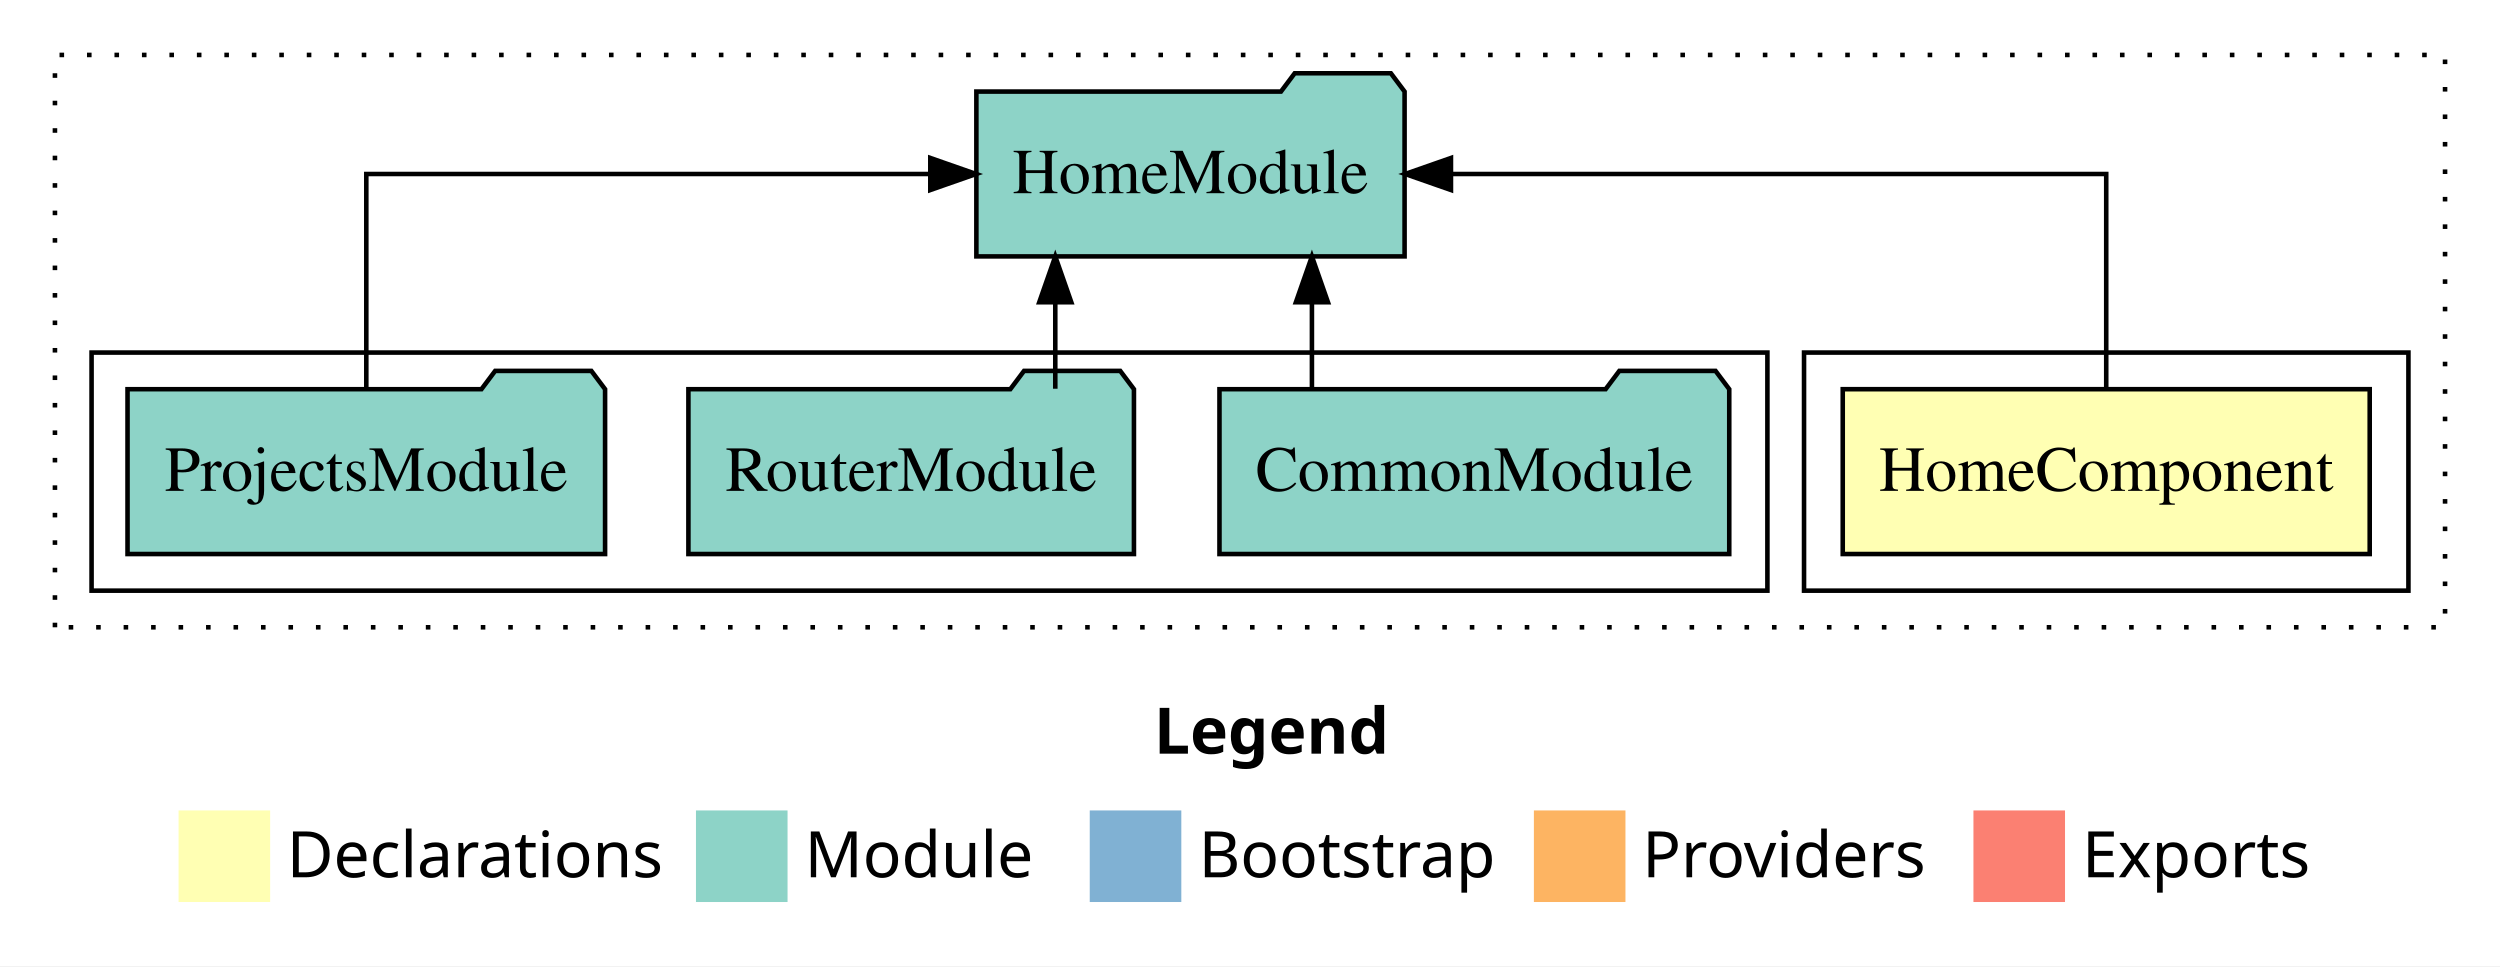
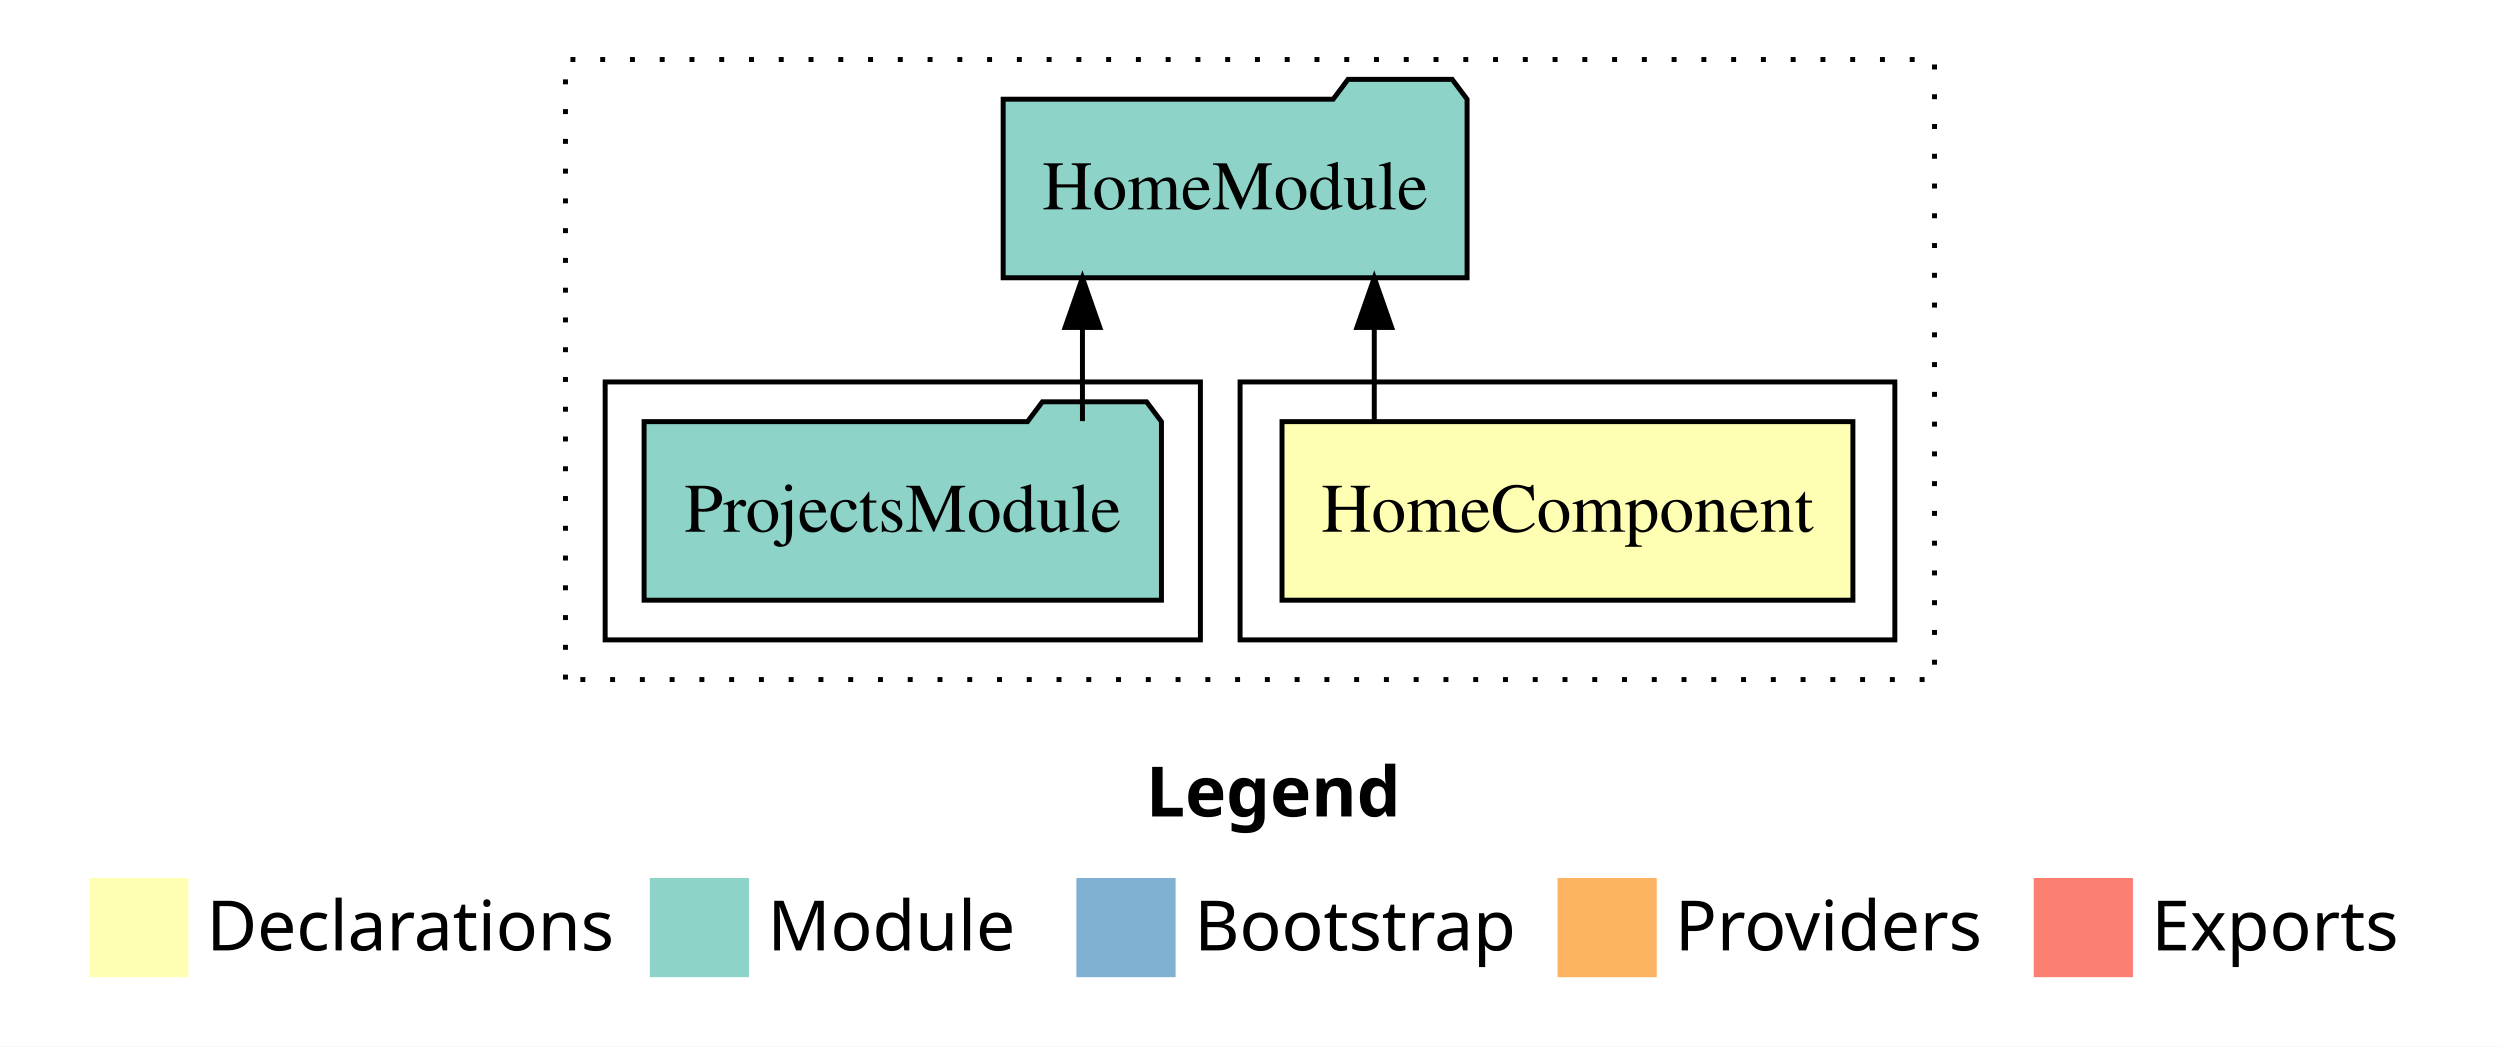
- <svg xmlns="http://www.w3.org/2000/svg" width="546pt" height="211pt" viewBox="0.00 0.00 546.00 211.00">
+ <svg xmlns="http://www.w3.org/2000/svg" width="504pt" height="211pt" viewBox="0.00 0.00 504.00 211.00">
  <g id="graph0" class="graph" transform="scale(1 1) rotate(0) translate(4 207)">
-     <polygon fill="#ffffff" stroke="transparent" points="-4,4 -4,-207 542,-207 542,4 -4,4" />
-     <text text-anchor="start" x="248.009" y="-42.4" font-family="sans-serif" font-weight="bold" font-size="14.00" fill="#000000">Legend</text>
-     <polygon fill="#ffffb3" stroke="transparent" points="35,-10 35,-30 55,-30 55,-10 35,-10" />
-     <text text-anchor="start" x="58.629" y="-15.4" font-family="sans-serif" font-size="14.00" fill="#000000">  Declarations</text>
-     <polygon fill="#8dd3c7" stroke="transparent" points="148,-10 148,-30 168,-30 168,-10 148,-10" />
-     <text text-anchor="start" x="171.725" y="-15.4" font-family="sans-serif" font-size="14.00" fill="#000000">  Module</text>
-     <polygon fill="#80b1d3" stroke="transparent" points="234,-10 234,-30 254,-30 254,-10 234,-10" />
-     <text text-anchor="start" x="257.781" y="-15.4" font-family="sans-serif" font-size="14.00" fill="#000000">  Bootstrap</text>
-     <polygon fill="#fdb462" stroke="transparent" points="331,-10 331,-30 351,-30 351,-10 331,-10" />
-     <text text-anchor="start" x="354.673" y="-15.4" font-family="sans-serif" font-size="14.00" fill="#000000">  Providers</text>
-     <polygon fill="#fb8072" stroke="transparent" points="427,-10 427,-30 447,-30 447,-10 427,-10" />
-     <text text-anchor="start" x="450.726" y="-15.4" font-family="sans-serif" font-size="14.00" fill="#000000">  Exports</text>
+     <polygon fill="#ffffff" stroke="transparent" points="-4,4 -4,-207 500,-207 500,4 -4,4" />
+     <text text-anchor="start" x="227.009" y="-42.4" font-family="sans-serif" font-weight="bold" font-size="14.00" fill="#000000">Legend</text>
+     <polygon fill="#ffffb3" stroke="transparent" points="14,-10 14,-30 34,-30 34,-10 14,-10" />
+     <text text-anchor="start" x="37.629" y="-15.4" font-family="sans-serif" font-size="14.00" fill="#000000">  Declarations</text>
+     <polygon fill="#8dd3c7" stroke="transparent" points="127,-10 127,-30 147,-30 147,-10 127,-10" />
+     <text text-anchor="start" x="150.725" y="-15.4" font-family="sans-serif" font-size="14.00" fill="#000000">  Module</text>
+     <polygon fill="#80b1d3" stroke="transparent" points="213,-10 213,-30 233,-30 233,-10 213,-10" />
+     <text text-anchor="start" x="236.781" y="-15.4" font-family="sans-serif" font-size="14.00" fill="#000000">  Bootstrap</text>
+     <polygon fill="#fdb462" stroke="transparent" points="310,-10 310,-30 330,-30 330,-10 310,-10" />
+     <text text-anchor="start" x="333.673" y="-15.4" font-family="sans-serif" font-size="14.00" fill="#000000">  Providers</text>
+     <polygon fill="#fb8072" stroke="transparent" points="406,-10 406,-30 426,-30 426,-10 406,-10" />
+     <text text-anchor="start" x="429.726" y="-15.4" font-family="sans-serif" font-size="14.00" fill="#000000">  Exports</text>
    <g id="clust1" class="cluster">
-       <polygon fill="none" stroke="#000000" stroke-dasharray="1,5" points="8,-70 8,-195 530,-195 530,-70 8,-70" />
+       <polygon fill="none" stroke="#000000" stroke-dasharray="1,5" points="110,-70 110,-195 386,-195 386,-70 110,-70" />
    </g>
    <g id="clust2" class="cluster">
-       <polygon fill="none" stroke="#000000" points="390,-78 390,-130 522,-130 522,-78 390,-78" />
+       <polygon fill="none" stroke="#000000" points="246,-78 246,-130 378,-130 378,-78 246,-78" />
    </g>
    <g id="clust4" class="cluster">
-       <polygon fill="none" stroke="#000000" points="16,-78 16,-130 382,-130 382,-78 16,-78" />
+       <polygon fill="none" stroke="#000000" points="118,-78 118,-130 238,-130 238,-78 118,-78" />
    </g>
    <g id="node1" class="node">
-       <polygon fill="#ffffb3" stroke="#000000" points="513.545,-122 398.455,-122 398.455,-86 513.545,-86 513.545,-122" />
-       <text text-anchor="middle" x="456" y="-99.8" font-family="Times,serif" font-size="14.00" fill="#000000">HomeComponent</text>
+       <polygon fill="#ffffb3" stroke="#000000" points="369.545,-122 254.455,-122 254.455,-86 369.545,-86 369.545,-122" />
+       <text text-anchor="middle" x="312" y="-99.8" font-family="Times,serif" font-size="14.00" fill="#000000">HomeComponent</text>
    </g>
    <g id="node2" class="node">
-       <polygon fill="#8dd3c7" stroke="#000000" points="302.762,-187 299.762,-191 278.762,-191 275.762,-187 209.238,-187 209.238,-151 302.762,-151 302.762,-187" />
-       <text text-anchor="middle" x="256" y="-164.8" font-family="Times,serif" font-size="14.00" fill="#000000">HomeModule</text>
+       <polygon fill="#8dd3c7" stroke="#000000" points="291.762,-187 288.762,-191 267.762,-191 264.762,-187 198.238,-187 198.238,-151 291.762,-151 291.762,-187" />
+       <text text-anchor="middle" x="245" y="-164.8" font-family="Times,serif" font-size="14.00" fill="#000000">HomeModule</text>
    </g>
    <g id="edge1" class="edge">
-       <path fill="none" stroke="#000000" d="M456,-122.106C456,-141.339 456,-169 456,-169 456,-169 312.891,-169 312.891,-169" />
-       <polygon fill="#000000" stroke="#000000" points="312.891,-165.5 302.891,-169 312.891,-172.5 312.891,-165.5" />
+       <path fill="none" stroke="#000000" d="M273.054,-122.106C273.054,-122.106 273.054,-140.991 273.054,-140.991" />
+       <polygon fill="#000000" stroke="#000000" points="269.554,-140.991 273.054,-150.991 276.554,-140.991 269.554,-140.991" />
    </g>
    <g id="node3" class="node">
-       <polygon fill="#8dd3c7" stroke="#000000" points="373.668,-122 370.668,-126 349.668,-126 346.668,-122 262.332,-122 262.332,-86 373.668,-86 373.668,-122" />
-       <text text-anchor="middle" x="318" y="-99.8" font-family="Times,serif" font-size="14.00" fill="#000000">CommonModule</text>
+       <polygon fill="#8dd3c7" stroke="#000000" points="230.149,-122 227.149,-126 206.149,-126 203.149,-122 125.851,-122 125.851,-86 230.149,-86 230.149,-122" />
+       <text text-anchor="middle" x="178" y="-99.8" font-family="Times,serif" font-size="14.00" fill="#000000">ProjectsModule</text>
    </g>
    <g id="edge2" class="edge">
-       <path fill="none" stroke="#000000" d="M282.524,-122.106C282.524,-122.106 282.524,-140.991 282.524,-140.991" />
-       <polygon fill="#000000" stroke="#000000" points="279.024,-140.991 282.524,-150.991 286.024,-140.991 279.024,-140.991" />
-     </g>
-     <g id="node4" class="node">
-       <polygon fill="#8dd3c7" stroke="#000000" points="243.653,-122 240.653,-126 219.653,-126 216.653,-122 146.347,-122 146.347,-86 243.653,-86 243.653,-122" />
-       <text text-anchor="middle" x="195" y="-99.8" font-family="Times,serif" font-size="14.00" fill="#000000">RouterModule</text>
-     </g>
-     <g id="edge3" class="edge">
-       <path fill="none" stroke="#000000" d="M226.473,-122.106C226.473,-122.106 226.473,-140.991 226.473,-140.991" />
-       <polygon fill="#000000" stroke="#000000" points="222.973,-140.991 226.473,-150.991 229.973,-140.991 222.973,-140.991" />
-     </g>
-     <g id="node5" class="node">
-       <polygon fill="#8dd3c7" stroke="#000000" points="128.149,-122 125.149,-126 104.149,-126 101.149,-122 23.851,-122 23.851,-86 128.149,-86 128.149,-122" />
-       <text text-anchor="middle" x="76" y="-99.8" font-family="Times,serif" font-size="14.00" fill="#000000">ProjectsModule</text>
-     </g>
-     <g id="edge4" class="edge">
-       <path fill="none" stroke="#000000" d="M76,-122.106C76,-141.339 76,-169 76,-169 76,-169 199.177,-169 199.177,-169" />
-       <polygon fill="#000000" stroke="#000000" points="199.177,-172.5 209.177,-169 199.177,-165.5 199.177,-172.5" />
+       <path fill="none" stroke="#000000" d="M214.222,-122.106C214.222,-122.106 214.222,-140.991 214.222,-140.991" />
+       <polygon fill="#000000" stroke="#000000" points="210.722,-140.991 214.222,-150.991 217.722,-140.991 210.722,-140.991" />
    </g>
  </g>
</svg>
